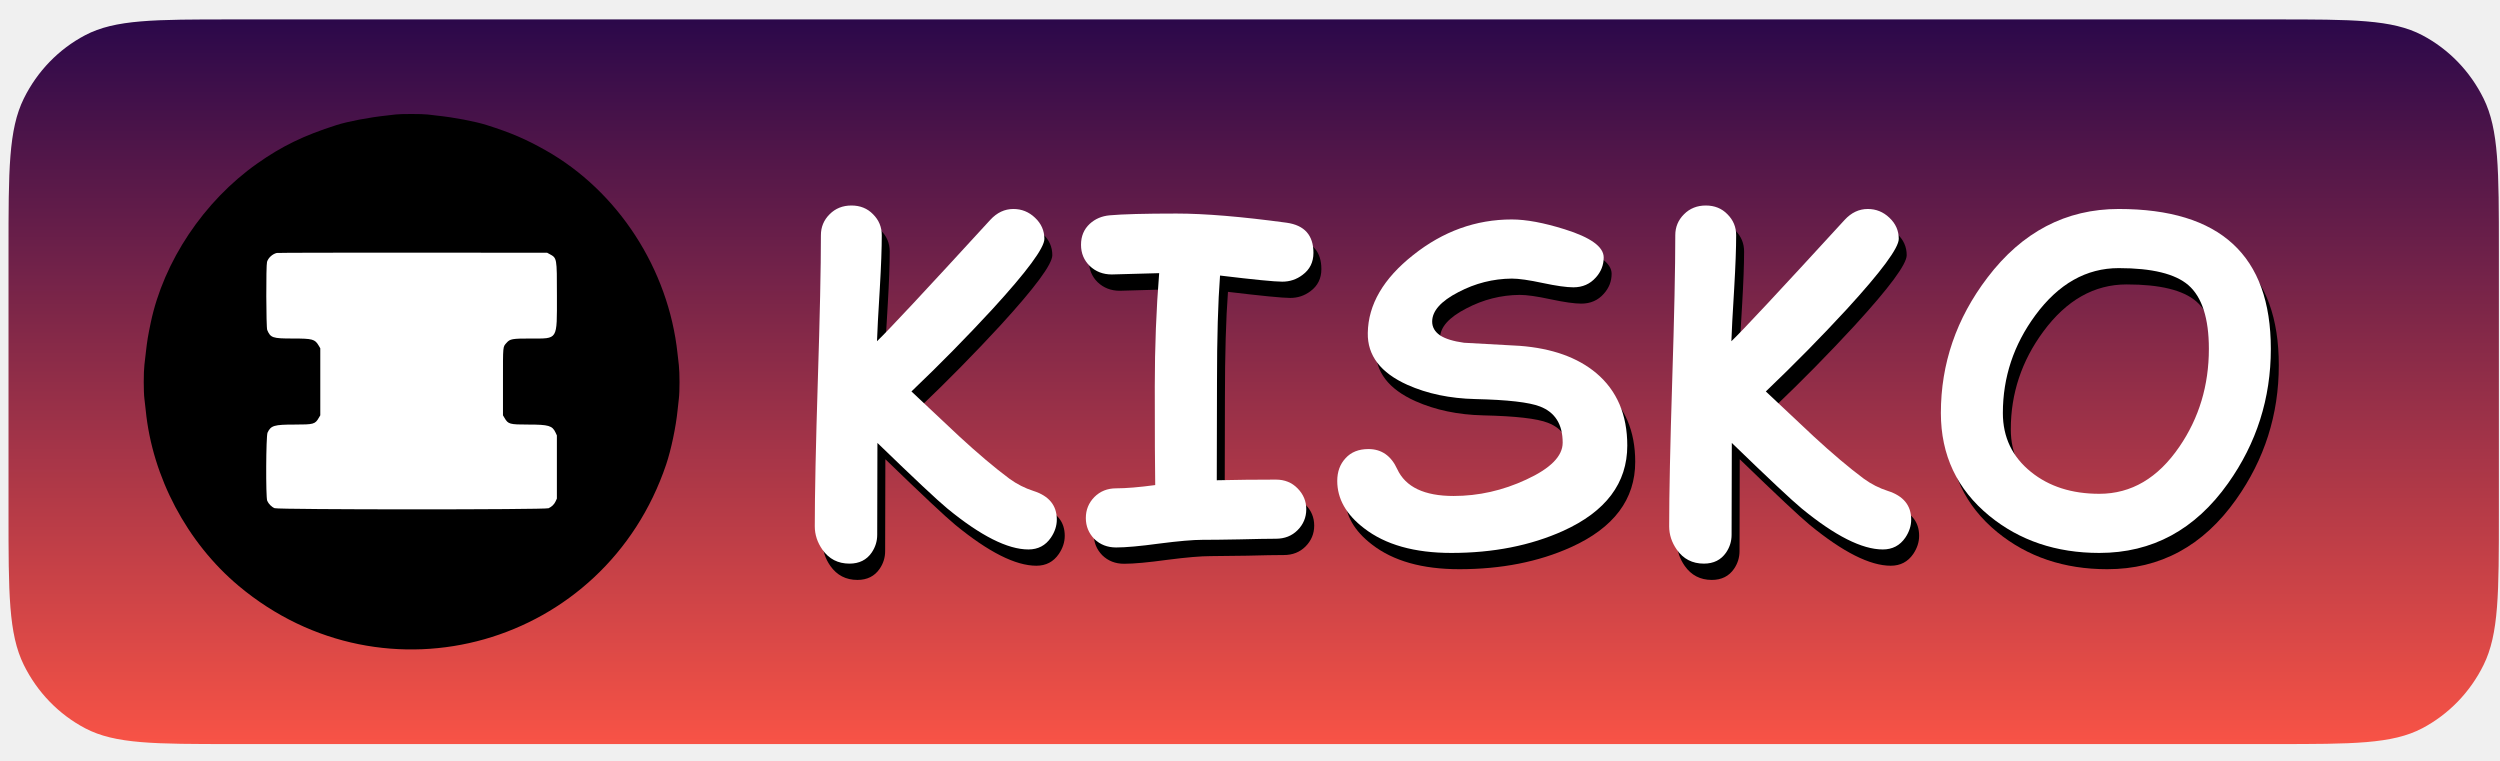
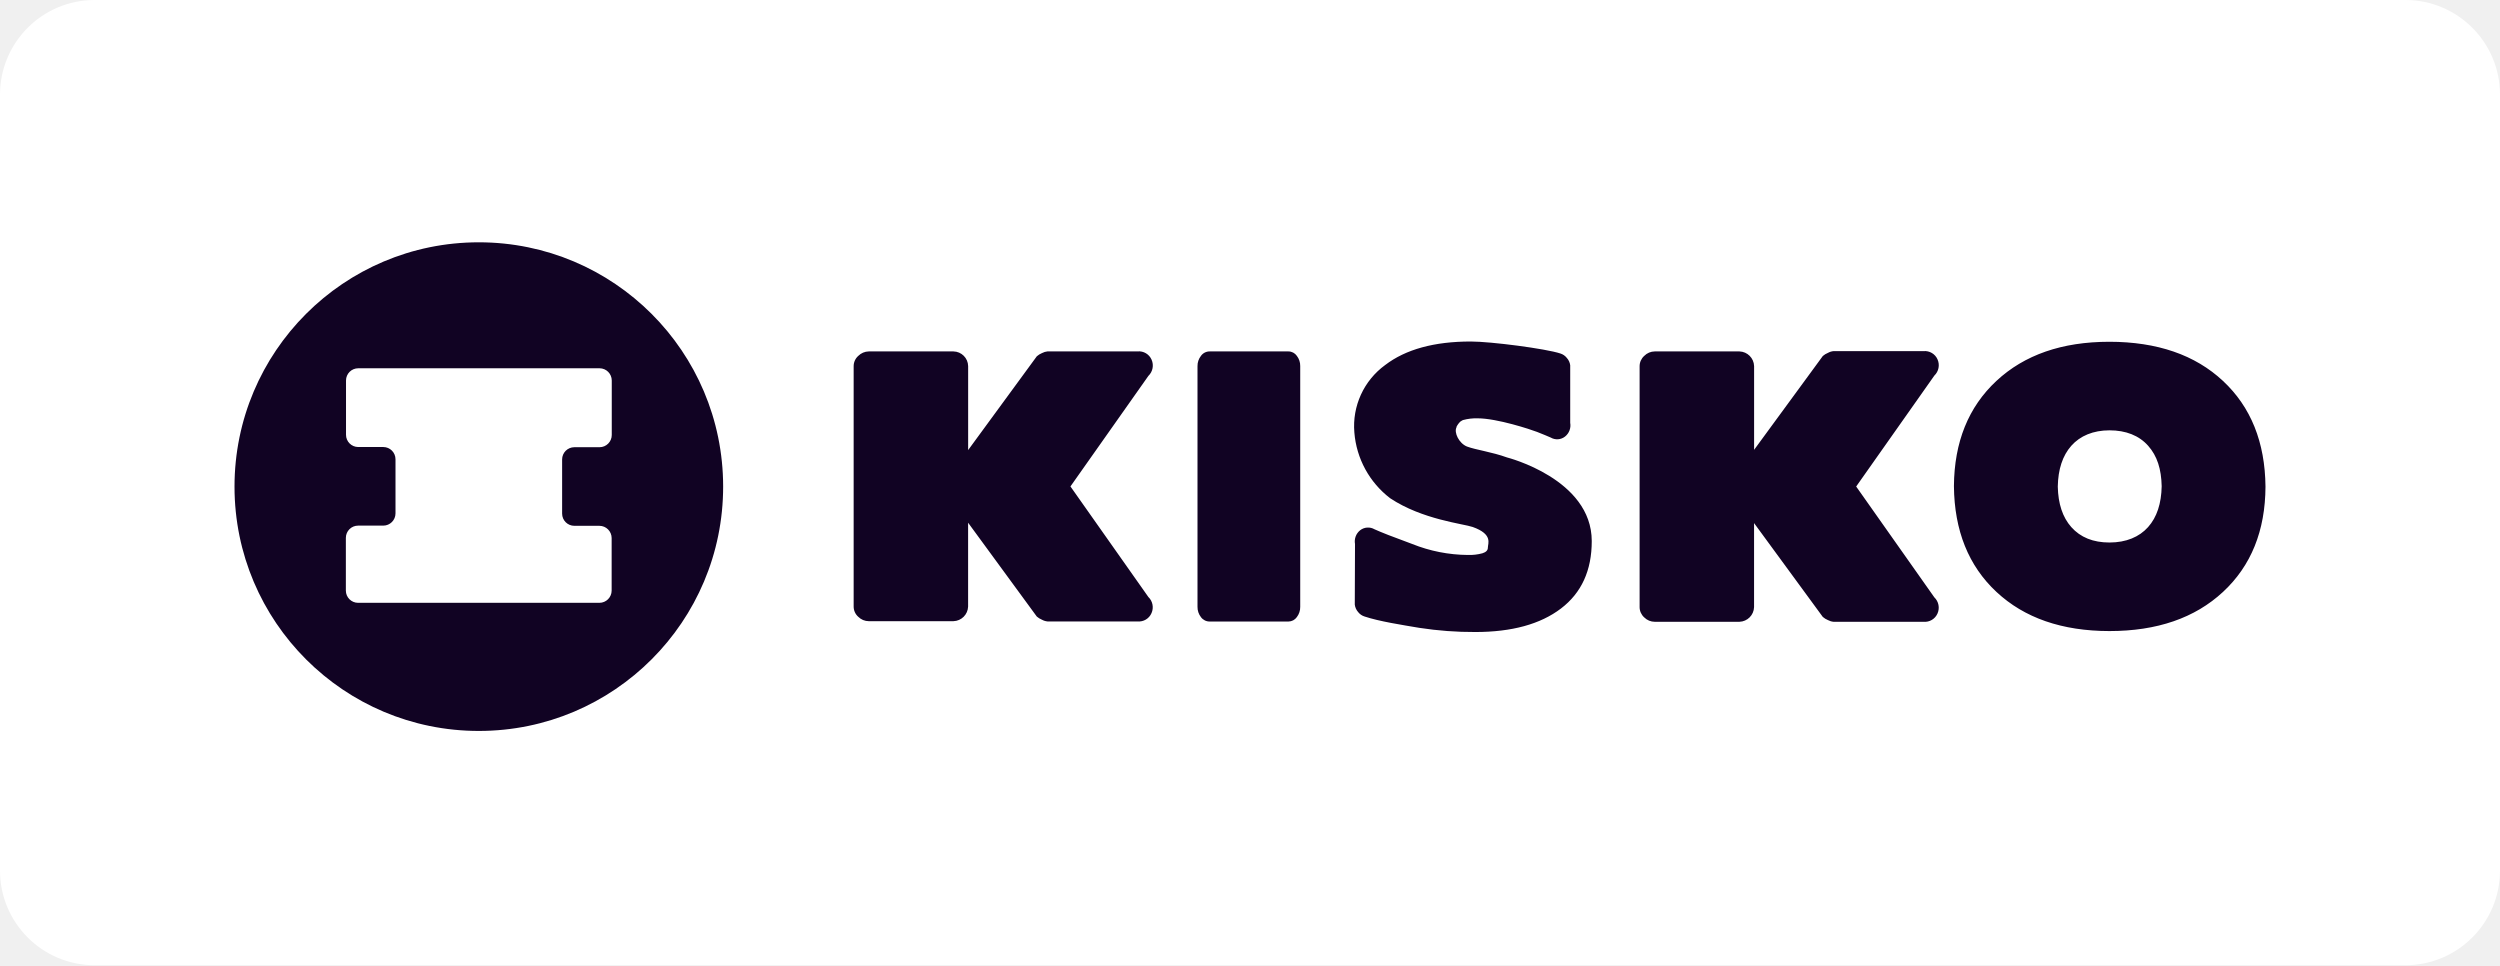
- <svg xmlns="http://www.w3.org/2000/svg" width="69" height="21" viewBox="0 0 69 21" fill="none">
-   <path d="M0.235 6.936C0.235 4.696 0.235 3.576 0.657 2.72C1.029 1.967 1.621 1.355 2.35 0.972C3.178 0.536 4.262 0.536 6.431 0.536H62.773C64.942 0.536 66.026 0.536 66.855 0.972C67.583 1.355 68.176 1.967 68.547 2.72C68.969 3.576 68.969 4.696 68.969 6.936V14.136C68.969 16.376 68.969 17.496 68.547 18.352C68.176 19.105 67.583 19.716 66.855 20.1C66.026 20.536 64.942 20.536 62.773 20.536H6.431C4.262 20.536 3.178 20.536 2.35 20.1C1.621 19.716 1.029 19.105 0.657 18.352C0.235 17.496 0.235 16.376 0.235 14.136V6.936Z" fill="url(#paint0_linear_7_125)" />
-   <path d="M24.436 12.675L24.43 15.211C24.43 15.387 24.38 15.55 24.279 15.698C24.139 15.903 23.934 16.006 23.665 16.006C23.348 16.006 23.099 15.877 22.918 15.62C22.777 15.419 22.707 15.205 22.707 14.976C22.707 14.084 22.735 12.745 22.791 10.958C22.848 9.171 22.876 7.832 22.876 6.94C22.876 6.716 22.956 6.523 23.117 6.362C23.277 6.202 23.478 6.121 23.719 6.121C23.96 6.121 24.159 6.202 24.315 6.362C24.476 6.523 24.556 6.716 24.556 6.94C24.556 7.302 24.538 7.79 24.502 8.404C24.458 9.119 24.432 9.607 24.424 9.868C24.705 9.603 25.747 8.486 27.55 6.519C27.735 6.318 27.948 6.218 28.188 6.218C28.417 6.218 28.616 6.298 28.785 6.459C28.957 6.619 29.044 6.814 29.044 7.043C29.044 7.292 28.566 7.938 27.61 8.982C26.903 9.749 26.159 10.506 25.375 11.253C25.813 11.667 26.253 12.08 26.695 12.494C27.209 12.968 27.67 13.357 28.08 13.663C28.285 13.811 28.506 13.924 28.743 14C29.172 14.136 29.387 14.399 29.387 14.789C29.387 14.962 29.333 15.128 29.224 15.289C29.076 15.506 28.869 15.614 28.604 15.614C28.03 15.614 27.285 15.239 26.369 14.488C26.096 14.263 25.452 13.659 24.436 12.675Z" fill="black" />
-   <path d="M35.609 8.223C35.4 8.223 34.828 8.167 33.892 8.055C33.836 8.794 33.808 9.775 33.808 11L33.802 13.705C34.336 13.693 34.88 13.687 35.434 13.687C35.675 13.687 35.874 13.767 36.031 13.928C36.191 14.088 36.272 14.281 36.272 14.506C36.272 14.731 36.191 14.924 36.031 15.084C35.874 15.241 35.675 15.319 35.434 15.319C35.209 15.319 34.872 15.325 34.422 15.337C33.973 15.345 33.635 15.349 33.41 15.349C33.145 15.349 32.748 15.383 32.218 15.451C31.688 15.524 31.29 15.56 31.025 15.56C30.784 15.56 30.584 15.482 30.423 15.325C30.266 15.164 30.188 14.972 30.188 14.747C30.188 14.522 30.266 14.329 30.423 14.168C30.584 14.008 30.784 13.928 31.025 13.928C31.298 13.928 31.658 13.898 32.103 13.837C32.095 13.363 32.091 12.456 32.091 11.115C32.091 10.022 32.132 8.98 32.212 7.988L30.905 8.025C30.664 8.025 30.461 7.946 30.296 7.79C30.136 7.633 30.055 7.438 30.055 7.205C30.055 6.968 30.136 6.776 30.296 6.627C30.445 6.491 30.628 6.412 30.845 6.392C31.198 6.36 31.812 6.344 32.688 6.344C33.475 6.344 34.489 6.428 35.73 6.597C36.223 6.665 36.47 6.942 36.47 7.428C36.47 7.685 36.37 7.888 36.169 8.037C36.005 8.161 35.818 8.223 35.609 8.223Z" fill="black" />
-   <path d="M40.277 15.71C39.257 15.71 38.454 15.484 37.868 15.03C37.374 14.652 37.127 14.217 37.127 13.723C37.127 13.47 37.203 13.261 37.356 13.096C37.508 12.928 37.719 12.843 37.988 12.843C38.349 12.843 38.614 13.028 38.783 13.398C39.012 13.891 39.53 14.138 40.337 14.138C41.028 14.138 41.697 13.988 42.343 13.687C43.014 13.377 43.349 13.038 43.349 12.669C43.349 12.163 43.14 11.829 42.722 11.669C42.425 11.552 41.829 11.484 40.934 11.464C40.239 11.448 39.616 11.317 39.066 11.072C38.323 10.739 37.958 10.261 37.97 9.639C37.982 8.856 38.4 8.139 39.223 7.489C40.046 6.834 40.954 6.507 41.946 6.507C42.339 6.507 42.825 6.597 43.403 6.778C44.122 7.003 44.481 7.262 44.481 7.555C44.481 7.764 44.409 7.948 44.264 8.109C44.104 8.29 43.897 8.38 43.644 8.38C43.455 8.38 43.172 8.34 42.795 8.26C42.421 8.179 42.138 8.139 41.946 8.139C41.428 8.143 40.935 8.268 40.47 8.513C39.988 8.761 39.747 9.033 39.747 9.326C39.747 9.478 39.819 9.605 39.964 9.705C40.112 9.802 40.333 9.87 40.626 9.91C41.14 9.938 41.652 9.966 42.162 9.994C43.054 10.062 43.758 10.313 44.276 10.747C44.847 11.229 45.132 11.896 45.132 12.747C45.132 13.783 44.542 14.568 43.361 15.102C42.462 15.508 41.434 15.71 40.277 15.71Z" fill="black" />
-   <path d="M48.017 12.675L48.011 15.211C48.011 15.387 47.961 15.55 47.86 15.698C47.72 15.903 47.515 16.006 47.246 16.006C46.929 16.006 46.68 15.877 46.499 15.62C46.358 15.419 46.288 15.205 46.288 14.976C46.288 14.084 46.316 12.745 46.373 10.958C46.429 9.171 46.457 7.832 46.457 6.94C46.457 6.716 46.537 6.523 46.698 6.362C46.858 6.202 47.059 6.121 47.3 6.121C47.541 6.121 47.74 6.202 47.896 6.362C48.057 6.523 48.137 6.716 48.137 6.94C48.137 7.302 48.119 7.79 48.083 8.404C48.039 9.119 48.013 9.607 48.005 9.868C48.286 9.603 49.328 8.486 51.131 6.519C51.316 6.318 51.529 6.218 51.77 6.218C51.998 6.218 52.197 6.298 52.366 6.459C52.538 6.619 52.625 6.814 52.625 7.043C52.625 7.292 52.147 7.938 51.191 8.982C50.484 9.749 49.74 10.506 48.956 11.253C49.394 11.667 49.834 12.08 50.276 12.494C50.79 12.968 51.252 13.357 51.661 13.663C51.866 13.811 52.087 13.924 52.324 14C52.753 14.136 52.968 14.399 52.968 14.789C52.968 14.962 52.914 15.128 52.806 15.289C52.657 15.506 52.45 15.614 52.185 15.614C51.611 15.614 50.866 15.239 49.95 14.488C49.677 14.263 49.033 13.659 48.017 12.675Z" fill="black" />
-   <path d="M58.16 15.71C56.971 15.71 55.959 15.369 55.124 14.687C54.233 13.956 53.787 13.01 53.787 11.85C53.787 10.484 54.215 9.239 55.07 8.115C56.03 6.85 57.239 6.218 58.696 6.218C60.098 6.218 61.148 6.539 61.846 7.181C62.545 7.824 62.895 8.79 62.895 10.079C62.895 11.444 62.501 12.681 61.714 13.789C60.806 15.07 59.622 15.71 58.16 15.71ZM58.696 7.85C57.801 7.85 57.034 8.284 56.395 9.151C55.797 9.962 55.498 10.862 55.498 11.85C55.498 12.516 55.757 13.058 56.275 13.476C56.773 13.877 57.401 14.078 58.16 14.078C59.044 14.078 59.78 13.645 60.371 12.777C60.913 11.986 61.184 11.086 61.184 10.079C61.184 9.235 60.995 8.649 60.618 8.32C60.256 8.007 59.616 7.85 58.696 7.85Z" fill="black" />
-   <path d="M24.217 12.225L24.211 14.761C24.211 14.938 24.16 15.1 24.06 15.249C23.92 15.454 23.715 15.556 23.446 15.556C23.128 15.556 22.88 15.428 22.699 15.171C22.558 14.97 22.488 14.755 22.488 14.526C22.488 13.635 22.516 12.295 22.572 10.508C22.629 8.722 22.657 7.382 22.657 6.491C22.657 6.266 22.737 6.073 22.898 5.913C23.058 5.752 23.259 5.672 23.5 5.672C23.741 5.672 23.94 5.752 24.096 5.913C24.257 6.073 24.337 6.266 24.337 6.491C24.337 6.852 24.319 7.34 24.283 7.955C24.239 8.669 24.213 9.157 24.205 9.418C24.486 9.153 25.528 8.037 27.331 6.069C27.516 5.868 27.728 5.768 27.969 5.768C28.198 5.768 28.397 5.848 28.566 6.009C28.738 6.17 28.825 6.364 28.825 6.593C28.825 6.842 28.347 7.489 27.391 8.533C26.684 9.3 25.939 10.057 25.156 10.804C25.594 11.217 26.034 11.631 26.476 12.044C26.99 12.518 27.451 12.908 27.861 13.213C28.066 13.362 28.287 13.474 28.523 13.55C28.953 13.687 29.168 13.95 29.168 14.339C29.168 14.512 29.114 14.679 29.005 14.839C28.857 15.056 28.65 15.165 28.385 15.165C27.811 15.165 27.066 14.789 26.15 14.038C25.877 13.813 25.233 13.209 24.217 12.225Z" fill="white" />
-   <path d="M35.39 7.774C35.181 7.774 34.609 7.718 33.673 7.605C33.617 8.344 33.589 9.326 33.589 10.551L33.583 13.255C34.117 13.243 34.661 13.237 35.215 13.237C35.456 13.237 35.655 13.317 35.812 13.478C35.972 13.639 36.053 13.831 36.053 14.056C36.053 14.281 35.972 14.474 35.812 14.634C35.655 14.791 35.456 14.869 35.215 14.869C34.99 14.869 34.653 14.876 34.203 14.887C33.754 14.896 33.416 14.899 33.191 14.899C32.926 14.899 32.529 14.934 31.999 15.002C31.469 15.074 31.071 15.11 30.806 15.11C30.565 15.11 30.364 15.032 30.204 14.876C30.047 14.715 29.969 14.522 29.969 14.297C29.969 14.072 30.047 13.88 30.204 13.719C30.364 13.558 30.565 13.478 30.806 13.478C31.079 13.478 31.439 13.448 31.884 13.388C31.876 12.914 31.872 12.006 31.872 10.665C31.872 9.573 31.913 8.531 31.993 7.539L30.686 7.575C30.445 7.575 30.242 7.497 30.077 7.34C29.917 7.184 29.836 6.989 29.836 6.756C29.836 6.519 29.917 6.326 30.077 6.178C30.226 6.041 30.409 5.963 30.625 5.943C30.979 5.911 31.593 5.894 32.469 5.894C33.256 5.894 34.27 5.979 35.511 6.147C36.004 6.216 36.251 6.493 36.251 6.979C36.251 7.236 36.151 7.439 35.95 7.587C35.786 7.712 35.599 7.774 35.39 7.774Z" fill="white" />
-   <path d="M40.058 15.261C39.038 15.261 38.235 15.034 37.649 14.58C37.155 14.203 36.908 13.767 36.908 13.273C36.908 13.02 36.984 12.811 37.137 12.647C37.289 12.478 37.5 12.394 37.769 12.394C38.13 12.394 38.395 12.579 38.564 12.948C38.793 13.442 39.311 13.689 40.118 13.689C40.809 13.689 41.477 13.538 42.124 13.237C42.795 12.928 43.13 12.589 43.13 12.219C43.13 11.713 42.921 11.38 42.504 11.219C42.206 11.103 41.61 11.034 40.715 11.014C40.02 10.998 39.397 10.868 38.847 10.623C38.104 10.29 37.739 9.812 37.751 9.189C37.763 8.406 38.181 7.689 39.004 7.039C39.827 6.384 40.735 6.057 41.726 6.057C42.12 6.057 42.606 6.147 43.184 6.328C43.903 6.553 44.262 6.812 44.262 7.105C44.262 7.314 44.19 7.499 44.045 7.659C43.885 7.84 43.678 7.93 43.425 7.93C43.236 7.93 42.953 7.89 42.576 7.81C42.202 7.73 41.919 7.689 41.726 7.689C41.208 7.694 40.717 7.818 40.251 8.063C39.769 8.312 39.528 8.583 39.528 8.876C39.528 9.029 39.6 9.155 39.745 9.256C39.893 9.352 40.114 9.42 40.407 9.46C40.921 9.488 41.433 9.517 41.943 9.545C42.835 9.613 43.539 9.864 44.057 10.298C44.628 10.78 44.913 11.446 44.913 12.297C44.913 13.334 44.322 14.118 43.142 14.653C42.242 15.058 41.214 15.261 40.058 15.261Z" fill="white" />
-   <path d="M47.798 12.225L47.792 14.761C47.792 14.938 47.742 15.1 47.641 15.249C47.501 15.454 47.296 15.556 47.027 15.556C46.71 15.556 46.461 15.428 46.28 15.171C46.139 14.97 46.069 14.755 46.069 14.526C46.069 13.635 46.097 12.295 46.153 10.508C46.21 8.722 46.238 7.382 46.238 6.491C46.238 6.266 46.318 6.073 46.479 5.913C46.639 5.752 46.84 5.672 47.081 5.672C47.322 5.672 47.521 5.752 47.677 5.913C47.838 6.073 47.918 6.266 47.918 6.491C47.918 6.852 47.9 7.34 47.864 7.955C47.82 8.669 47.794 9.157 47.786 9.418C48.067 9.153 49.109 8.037 50.912 6.069C51.097 5.868 51.309 5.768 51.55 5.768C51.779 5.768 51.978 5.848 52.147 6.009C52.319 6.17 52.406 6.364 52.406 6.593C52.406 6.842 51.928 7.489 50.972 8.533C50.265 9.3 49.52 10.057 48.737 10.804C49.175 11.217 49.615 11.631 50.057 12.044C50.571 12.518 51.032 12.908 51.442 13.213C51.647 13.362 51.868 13.474 52.105 13.55C52.534 13.687 52.749 13.95 52.749 14.339C52.749 14.512 52.695 14.679 52.587 14.839C52.438 15.056 52.231 15.165 51.966 15.165C51.392 15.165 50.647 14.789 49.731 14.038C49.458 13.813 48.814 13.209 47.798 12.225Z" fill="white" />
-   <path d="M57.941 15.261C56.752 15.261 55.74 14.92 54.905 14.237C54.014 13.506 53.568 12.56 53.568 11.4C53.568 10.035 53.996 8.79 54.851 7.665C55.811 6.4 57.02 5.768 58.477 5.768C59.879 5.768 60.929 6.089 61.627 6.732C62.326 7.374 62.675 8.34 62.675 9.629C62.675 10.994 62.282 12.231 61.495 13.339C60.587 14.62 59.403 15.261 57.941 15.261ZM58.477 7.4C57.582 7.4 56.815 7.834 56.176 8.701C55.578 9.513 55.279 10.412 55.279 11.4C55.279 12.066 55.538 12.609 56.056 13.026C56.554 13.428 57.182 13.629 57.941 13.629C58.825 13.629 59.561 13.195 60.152 12.328C60.694 11.537 60.965 10.637 60.965 9.629C60.965 8.786 60.776 8.199 60.399 7.87C60.037 7.557 59.397 7.4 58.477 7.4Z" fill="white" />
-   <path fill-rule="evenodd" clip-rule="evenodd" d="M11.801 3.16C11.86 3.168 11.978 3.182 12.063 3.191C12.523 3.238 13.116 3.351 13.435 3.452C14.112 3.667 14.509 3.838 15.062 4.15C17.056 5.275 18.453 7.429 18.7 9.759C18.709 9.84 18.725 9.982 18.736 10.075C18.761 10.29 18.761 10.817 18.736 11.008C18.726 11.089 18.71 11.231 18.701 11.324C18.655 11.785 18.523 12.413 18.386 12.82C16.695 17.831 10.63 19.554 6.589 16.172C5.163 14.978 4.204 13.168 4.022 11.324C4.013 11.231 3.996 11.089 3.986 11.008C3.961 10.819 3.961 10.275 3.986 10.068C3.997 9.978 4.016 9.812 4.029 9.697C4.061 9.409 4.086 9.259 4.161 8.903C4.516 7.213 5.627 5.552 7.097 4.515C7.783 4.031 8.384 3.74 9.287 3.452C9.61 3.35 10.185 3.24 10.675 3.188C10.768 3.179 10.879 3.165 10.922 3.159C11.038 3.142 11.678 3.142 11.801 3.16Z" fill="black" />
-   <path fill-rule="evenodd" clip-rule="evenodd" d="M7.637 6.982C7.517 7.012 7.403 7.117 7.37 7.228C7.34 7.328 7.345 9.034 7.375 9.107C7.466 9.324 7.523 9.343 8.074 9.343C8.629 9.343 8.691 9.36 8.797 9.54L8.84 9.613V10.538V11.463L8.797 11.535C8.696 11.707 8.658 11.718 8.131 11.718C7.565 11.718 7.477 11.744 7.384 11.941C7.341 12.034 7.333 13.72 7.375 13.821C7.411 13.906 7.499 13.995 7.58 14.026C7.689 14.068 15.052 14.07 15.141 14.027C15.231 13.985 15.295 13.922 15.334 13.839L15.37 13.761V12.89V12.018L15.333 11.938C15.244 11.748 15.143 11.718 14.582 11.718C14.065 11.718 14.025 11.707 13.925 11.535L13.882 11.463V10.538C13.882 9.513 13.876 9.582 13.984 9.459C14.076 9.354 14.14 9.343 14.645 9.343C15.409 9.343 15.371 9.406 15.371 8.163C15.371 7.102 15.374 7.124 15.162 7.009L15.101 6.976L11.392 6.973C9.352 6.972 7.662 6.976 7.637 6.982Z" fill="white" />
+ <svg xmlns="http://www.w3.org/2000/svg" viewBox="0 0 660.31 254.94">
  <defs>
-     <linearGradient id="paint0_linear_7_125" x1="34.602" y1="20.536" x2="34.602" y2="0.536" gradientUnits="userSpaceOnUse">
-       <stop stop-color="#F85346" />
-       <stop offset="1" stop-color="#2B084A" />
-     </linearGradient>
+     <style>.cls-1{fill:#110323}</style>
  </defs>
+   <rect width="660.31" height="254.94" fill="white" rx="25" ry="25" />
+   <g id="Layer_3" data-name="Layer 3">
+     <path class="cls-1" d="M126.47 64A64.53 64.53 0 1 0 191 128.48 64.53 64.53 0 0 0 126.47 64zm35.11 50.89a3.23 3.23 0 0 1-3.22 3.23h-6.67a3.23 3.23 0 0 0-3.22 3.22v14.32a3.23 3.23 0 0 0 3.22 3.22h6.63a3.24 3.24 0 0 1 3.23 3.22V156a3.24 3.24 0 0 1-3.23 3.22H94.57a3.23 3.23 0 0 1-3.22-3.22v-13.95a3.23 3.23 0 0 1 3.22-3.22h6.67a3.23 3.23 0 0 0 3.22-3.22v-14.32a3.23 3.23 0 0 0-3.22-3.22h-6.63a3.23 3.23 0 0 1-3.22-3.23v-14.35a3.23 3.23 0 0 1 3.22-3.22h63.75a3.23 3.23 0 0 1 3.22 3.22zM398.06 120.83c-4.05-1.47-8.23-2-10.6-2.89-2.09-.84-3.49-3.69-2.76-5.09a.56.56 0 0 1 0-.12 4.85 4.85 0 0 1 1.09-1.45h.05a1.3 1.3 0 0 1 .31-.21 1.46 1.46 0 0 1 .28-.13 13.33 13.33 0 0 1 3.88-.45c5.08 0 14 2.94 15.64 3.58s2.84 1.15 3.62 1.49a3.36 3.36 0 0 0 3.8-.26 3.77 3.77 0 0 0 1.36-3.62V96.47a3.57 3.57 0 0 0-.9-1.94 3.45 3.45 0 0 0-1.68-1.16c-3.87-1.29-18.43-3.17-23.68-3.17q-14.48 0-22.61 6.21a19.94 19.94 0 0 0-8.14 17.83 24.26 24.26 0 0 0 9.46 17.36c8.49 5.65 19.39 6.74 21.8 7.59 5.41 1.93 4 4.34 4 5.46 0 .69-.47 1.18-1.42 1.48a13 13 0 0 1-3.88.45 40.24 40.24 0 0 1-14.68-2.9c-2.59-1-4.69-1.74-6.33-2.38s-2.84-1.15-3.62-1.5a3.4 3.4 0 0 0-3.81.26 3.77 3.77 0 0 0-1.35 3.62l-.06 16a3.63 3.63 0 0 0 .9 2 3.42 3.42 0 0 0 1.68 1.15c3.88 1.3 9.86 2.22 14.47 3a94.52 94.52 0 0 0 14.79 1.1q14.46 0 22.61-6.2t8.14-17.83c-.01-16.41-22.36-22.07-22.36-22.07zM340.32 92.82h-20.8A2.79 2.79 0 0 0 317.2 94a4.24 4.24 0 0 0-.91 2.71v63.57a4.29 4.29 0 0 0 .91 2.72 2.81 2.81 0 0 0 2.32 1.16h20.8a2.73 2.73 0 0 0 2.2-1.16 4.34 4.34 0 0 0 .9-2.72V96.69a4.29 4.29 0 0 0-.9-2.71 2.7 2.7 0 0 0-2.2-1.16zM511.75 94.93a3.66 3.66 0 0 0-3.69-2.19h-23.77a3.73 3.73 0 0 0-1.48.46 4.67 4.67 0 0 0-1.36.83l-18.15 24.78V96.69a4 4 0 0 0-3.87-3.87h-22.36a3.93 3.93 0 0 0-2.79 1.18 3.66 3.66 0 0 0-1.22 2.71v63.65a3.66 3.66 0 0 0 1.22 2.71 3.93 3.93 0 0 0 2.79 1.16h22.35a4 4 0 0 0 3.87-3.87v-22.2l18.15 24.78a4.88 4.88 0 0 0 1.36.84 3.85 3.85 0 0 0 1.48.45h23.77a3.66 3.66 0 0 0 3.69-2.19 3.78 3.78 0 0 0-.84-4.27l-20.64-29.27 20.65-29.3a3.78 3.78 0 0 0 .84-4.27zM304.16 95a3.66 3.66 0 0 0-3.69-2.19H276.7a3.94 3.94 0 0 0-1.49.45 5 5 0 0 0-1.36.84l-18.14 24.78V96.69a3.95 3.95 0 0 0-3.88-3.87h-22.36a4 4 0 0 0-2.78 1.18 3.62 3.62 0 0 0-1.22 2.72V160.2a3.59 3.59 0 0 0 1.22 2.71 3.93 3.93 0 0 0 2.78 1.16h22.35a4 4 0 0 0 3.88-3.87v-22.14l18.14 24.78a5 5 0 0 0 1.36.84 3.81 3.81 0 0 0 1.49.46h23.77a3.65 3.65 0 0 0 3.68-2.2 3.77 3.77 0 0 0-.83-4.26l-20.58-29.2 20.59-29.2a3.8 3.8 0 0 0 .84-4.28zM598.37 128.54q-.17-17.61-11.23-27.93t-30-10.34q-18.74 0-29.84 10.34t-11.22 27.8q.17 17.61 11.23 27.93t29.84 10.34q18.86 0 30-10.34t11.22-27.8zm-41.21 14.75q-6.46 0-10.08-4.07c-2.3-2.59-3.47-6.17-3.57-10.68.08-4.58 1.26-8.2 3.58-10.81s5.77-4.07 10.08-4.07 7.79 1.36 10.2 4.07 3.48 6.17 3.58 10.68c-.08 4.58-1.26 8.2-3.59 10.81s-5.81 4.07-10.2 4.07z" />
+   </g>
</svg>
